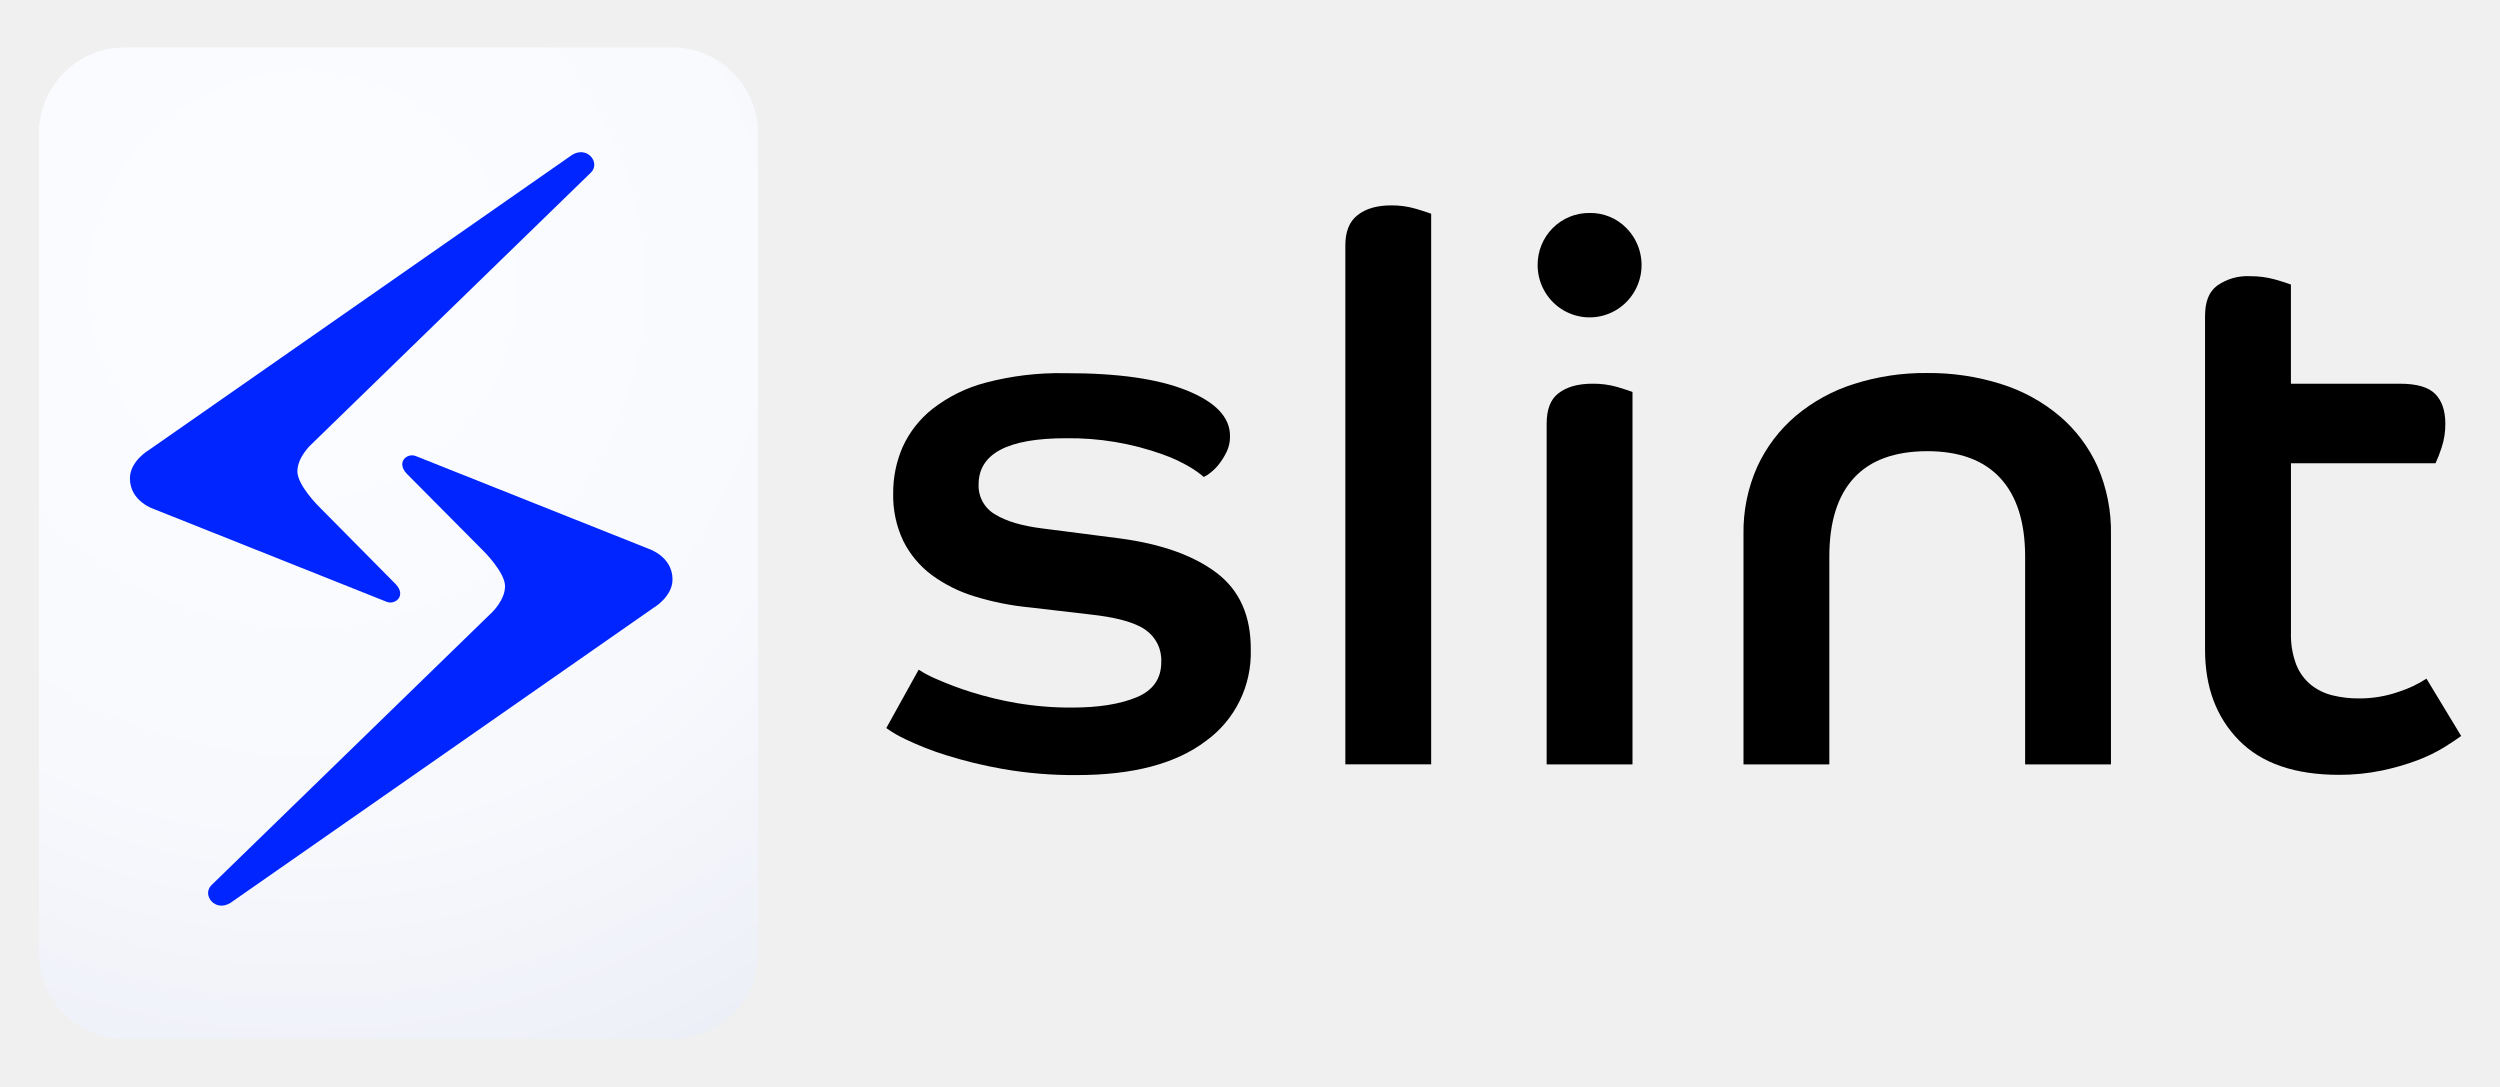
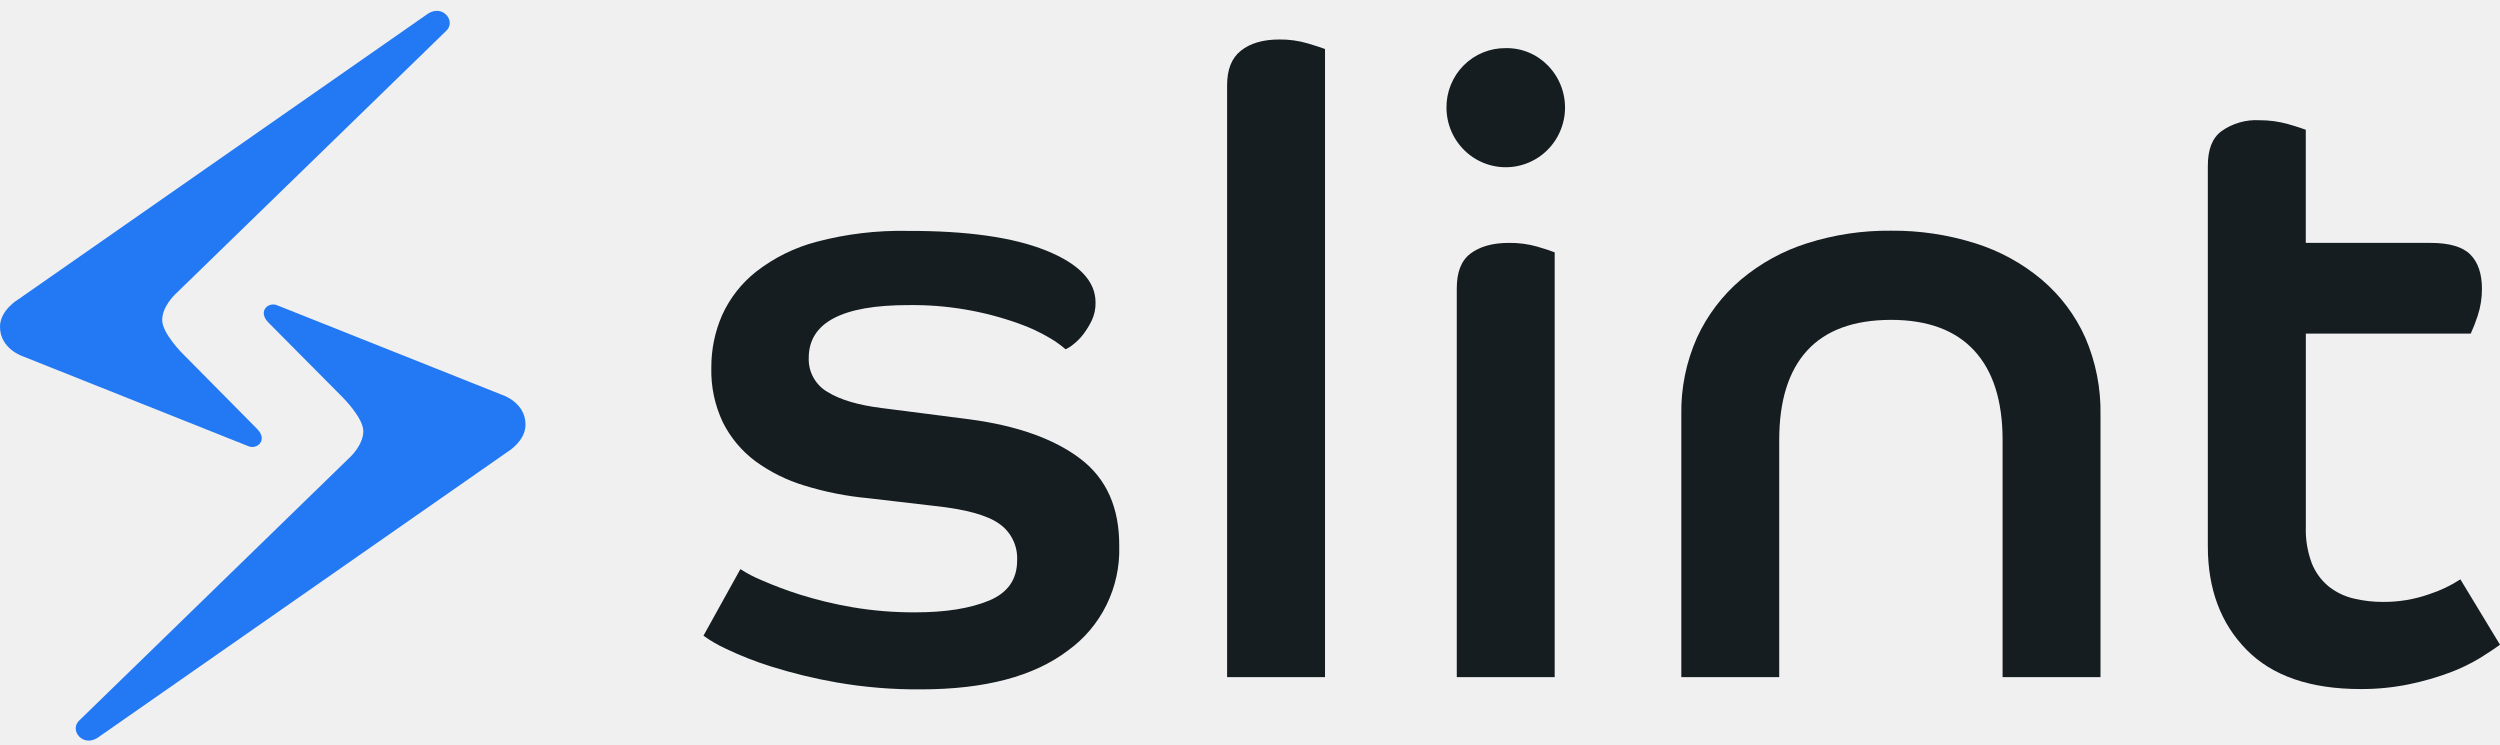
- <svg xmlns="http://www.w3.org/2000/svg" width="214" height="93" viewBox="0 0 214 93" fill="none">
-   <path d="M57.564 4.06H10.66C6.612 4.06 3.331 7.364 3.331 11.441V81.56C3.331 85.636 6.612 88.941 10.66 88.941H57.564C61.611 88.941 64.893 85.636 64.893 81.56V11.441C64.893 7.364 61.611 4.06 57.564 4.06Z" fill="url(#paint0_radial_1014_7541)" />
-   <path d="M19.718 77.293L55.933 52.035C55.933 52.035 57.568 51.091 57.568 49.6C57.568 47.614 55.501 46.968 55.501 46.968L35.578 39.034C34.867 38.754 33.888 39.54 34.804 40.536L41.4 47.179C41.4 47.179 43.232 48.991 43.232 50.179C43.232 51.368 42.107 52.427 42.107 52.427L18.106 75.765C17.252 76.596 18.406 78.101 19.718 77.293Z" fill="#0025FF" />
-   <path d="M48.971 13.26L12.756 38.514C12.756 38.514 11.121 39.459 11.121 40.95C11.121 42.935 13.188 43.581 13.188 43.581L33.111 51.519C33.822 51.796 34.804 51.01 33.885 50.017L27.289 43.352C27.289 43.352 25.456 41.544 25.456 40.352C25.456 39.16 26.581 38.104 26.581 38.104L50.569 14.784C51.437 13.954 50.286 12.448 48.971 13.26Z" fill="#0025FF" />
-   <path d="M104.138 49.035C102.159 47.539 99.387 46.555 95.82 46.083L89.246 45.238C87.482 45.019 86.129 44.618 85.186 44.035C84.739 43.78 84.37 43.406 84.12 42.954C83.87 42.503 83.748 41.99 83.768 41.473C83.768 38.831 86.26 37.511 91.243 37.514C94.076 37.474 96.894 37.946 99.561 38.909C100.38 39.198 101.168 39.569 101.914 40.016C102.312 40.251 102.689 40.523 103.039 40.828C103.249 40.733 103.446 40.609 103.621 40.459C103.895 40.244 104.142 39.996 104.354 39.721C104.603 39.396 104.819 39.047 104.999 38.68C105.201 38.255 105.3 37.788 105.289 37.318C105.289 35.716 104.054 34.417 101.584 33.421C99.114 32.424 95.644 31.932 91.174 31.945C88.88 31.898 86.591 32.171 84.372 32.757C82.723 33.187 81.178 33.949 79.829 34.997C78.724 35.865 77.844 36.989 77.263 38.274C76.725 39.511 76.45 40.849 76.457 42.2C76.418 43.625 76.717 45.038 77.329 46.323C77.901 47.461 78.728 48.45 79.744 49.212C80.867 50.035 82.121 50.659 83.453 51.058C84.996 51.534 86.584 51.849 88.191 51.999L93.218 52.586C95.539 52.831 97.15 53.274 98.052 53.914C98.493 54.219 98.849 54.633 99.086 55.116C99.323 55.6 99.432 56.136 99.404 56.675C99.404 58.104 98.695 59.11 97.278 59.693C95.862 60.276 94.029 60.568 91.782 60.568C90.186 60.578 88.592 60.448 87.018 60.181C85.699 59.953 84.397 59.639 83.119 59.239C82.145 58.933 81.187 58.574 80.25 58.166C79.688 57.935 79.148 57.654 78.638 57.324L75.867 62.321C76.393 62.699 76.954 63.025 77.542 63.295C78.638 63.82 79.769 64.265 80.928 64.627C82.543 65.135 84.189 65.535 85.856 65.827C87.943 66.19 90.057 66.364 92.174 66.347C96.984 66.347 100.669 65.373 103.229 63.424C104.452 62.541 105.442 61.368 106.111 60.01C106.779 58.652 107.107 57.149 107.066 55.634C107.09 52.731 106.114 50.531 104.138 49.035Z" fill="black" />
-   <path d="M119.092 17.581C117.847 17.581 116.894 17.866 116.19 18.427C115.487 18.988 115.161 19.855 115.161 21.01V65.428H122.508V18.297C122.291 18.212 121.863 18.069 121.218 17.877C120.528 17.674 119.811 17.574 119.092 17.581Z" fill="black" />
-   <path d="M136.07 18.231C135.483 18.224 134.902 18.335 134.359 18.558C133.816 18.78 133.323 19.11 132.909 19.528C132.494 19.945 132.167 20.442 131.946 20.988C131.725 21.535 131.614 22.121 131.621 22.711C131.625 23.446 131.808 24.169 132.155 24.816C132.502 25.463 133.001 26.015 133.609 26.421C134.218 26.828 134.916 27.077 135.643 27.148C136.369 27.218 137.102 27.108 137.776 26.826C138.45 26.544 139.045 26.099 139.508 25.53C139.971 24.962 140.289 24.288 140.432 23.567C140.575 22.846 140.54 22.1 140.329 21.396C140.119 20.692 139.739 20.051 139.225 19.53C138.815 19.108 138.323 18.775 137.781 18.552C137.238 18.328 136.656 18.219 136.07 18.231Z" fill="black" />
-   <path d="M136.315 32.845C135.069 32.845 134.116 33.118 133.413 33.657C132.709 34.196 132.394 35.06 132.394 36.278V65.432H139.741V33.554C139.525 33.465 139.096 33.325 138.451 33.13C137.757 32.931 137.037 32.836 136.315 32.845Z" fill="black" />
-   <path d="M176.283 35.598C174.813 34.366 173.115 33.439 171.288 32.871C169.244 32.227 167.112 31.91 164.971 31.93C162.84 31.907 160.718 32.225 158.686 32.871C156.87 33.444 155.183 34.371 153.721 35.598C152.32 36.787 151.194 38.271 150.423 39.946C149.608 41.773 149.205 43.759 149.243 45.762V65.432H156.59V47.644C156.59 44.691 157.289 42.451 158.686 40.923C160.083 39.396 162.178 38.628 164.971 38.621C167.719 38.621 169.803 39.388 171.222 40.923C172.641 42.459 173.351 44.699 173.351 47.644V65.432H180.698V45.762C180.737 43.763 180.347 41.779 179.555 39.946C178.801 38.268 177.683 36.782 176.283 35.598Z" fill="black" />
-   <path d="M207.705 58.092C206.982 58.561 206.203 58.933 205.385 59.199C204.268 59.595 203.092 59.794 201.908 59.786C201.159 59.789 200.412 59.703 199.683 59.528C199.002 59.367 198.364 59.057 197.814 58.62C197.258 58.161 196.826 57.568 196.558 56.896C196.228 56.016 196.075 55.08 196.107 54.14V39.654H208.481C208.679 39.222 208.851 38.778 208.998 38.326C209.217 37.666 209.326 36.974 209.321 36.278C209.321 35.17 209.031 34.3 208.448 33.717C207.866 33.133 206.865 32.846 205.447 32.846H196.103V24.357C195.887 24.269 195.447 24.129 194.78 23.933C194.078 23.735 193.351 23.637 192.622 23.642C191.613 23.584 190.614 23.87 189.786 24.453C189.082 24.974 188.752 25.834 188.752 27.062V55.623C188.752 58.822 189.72 61.405 191.655 63.373C193.589 65.341 196.448 66.326 200.229 66.326C201.46 66.33 202.688 66.206 203.894 65.957C204.924 65.742 205.937 65.45 206.924 65.082C207.719 64.785 208.484 64.415 209.211 63.975C209.834 63.584 210.322 63.259 210.676 63L207.705 58.092Z" fill="black" />
+ <svg xmlns="http://www.w3.org/2000/svg" width="141" height="42" viewBox="0 0 141 42" fill="none">
+   <g clip-path="url(#clip0_1_149)">
+     <path d="M5.486 41.623L28.596 25.505C28.596 25.505 29.639 24.902 29.639 23.95C29.639 22.683 28.32 22.271 28.32 22.271L15.607 17.208C15.153 17.029 14.528 17.53 15.113 18.166L19.322 22.405C19.322 22.405 20.491 23.562 20.491 24.32C20.491 25.078 19.773 25.754 19.773 25.754L4.457 40.648C3.912 41.178 4.649 42.138 5.486 41.623Z" fill="#2379F4" />
+     <path d="M24.153 0.76L1.043 16.876C1.043 16.876 0 17.479 0 18.43C0 19.697 1.319 20.109 1.319 20.109L14.033 25.175C14.486 25.352 15.113 24.85 14.526 24.216L10.317 19.963C10.317 19.963 9.148 18.809 9.148 18.049C9.148 17.288 9.866 16.614 9.866 16.614L25.173 1.733C25.727 1.203 24.993 0.242 24.153 0.76Z" fill="#2379F4" />
+     <path d="M60.924 25.868C59.437 24.744 57.353 24.004 54.672 23.649L49.731 23.014C48.405 22.849 47.388 22.548 46.679 22.11C46.343 21.918 46.066 21.637 45.878 21.297C45.69 20.958 45.599 20.573 45.613 20.184C45.613 18.198 47.486 17.206 51.232 17.208C53.361 17.178 55.479 17.534 57.484 18.257C58.099 18.474 58.692 18.753 59.252 19.089C59.552 19.266 59.835 19.47 60.098 19.699C60.256 19.628 60.404 19.535 60.536 19.422C60.742 19.261 60.927 19.074 61.087 18.867C61.273 18.623 61.436 18.361 61.571 18.085C61.723 17.765 61.797 17.415 61.789 17.061C61.789 15.857 60.861 14.881 59.004 14.132C57.148 13.383 54.54 13.013 51.18 13.023C49.456 12.987 47.736 13.193 46.068 13.633C44.828 13.956 43.667 14.529 42.653 15.316C41.823 15.969 41.161 16.814 40.725 17.78C40.32 18.71 40.113 19.715 40.119 20.731C40.089 21.802 40.314 22.864 40.774 23.829C41.204 24.685 41.825 25.428 42.589 26.001C43.433 26.619 44.376 27.088 45.377 27.388C46.536 27.746 47.73 27.983 48.938 28.095L52.717 28.536C54.461 28.721 55.672 29.054 56.349 29.535C56.681 29.764 56.949 30.075 57.127 30.439C57.305 30.802 57.387 31.205 57.366 31.61C57.366 32.684 56.833 33.441 55.768 33.879C54.703 34.317 53.326 34.536 51.637 34.536C50.437 34.543 49.239 34.446 48.056 34.245C47.065 34.074 46.086 33.838 45.126 33.538C44.393 33.307 43.674 33.038 42.969 32.73C42.547 32.557 42.141 32.346 41.758 32.098L39.675 35.854C40.071 36.138 40.492 36.383 40.934 36.586C41.758 36.98 42.608 37.315 43.479 37.587C44.693 37.969 45.93 38.27 47.183 38.489C48.751 38.762 50.34 38.893 51.931 38.88C55.547 38.88 58.317 38.148 60.241 36.683C61.16 36.019 61.904 35.138 62.407 34.117C62.909 33.096 63.156 31.967 63.125 30.828C63.143 28.645 62.41 26.992 60.924 25.868Z" fill="#151D21" />
+     <path d="M72.164 2.227C71.228 2.227 70.511 2.44 69.983 2.862C69.454 3.284 69.209 3.935 69.209 4.804V38.189H74.731V2.765C74.568 2.701 74.246 2.593 73.761 2.449C73.243 2.296 72.704 2.221 72.164 2.227Z" fill="#151D21" />
+     <path d="M84.924 2.715C84.484 2.71 84.047 2.793 83.639 2.961C83.231 3.128 82.86 3.376 82.549 3.69C82.237 4.003 81.991 4.377 81.825 4.788C81.659 5.198 81.576 5.639 81.581 6.082C81.584 6.635 81.721 7.178 81.982 7.665C82.243 8.151 82.618 8.565 83.075 8.871C83.532 9.176 84.057 9.364 84.603 9.417C85.15 9.47 85.7 9.387 86.207 9.175C86.714 8.963 87.161 8.629 87.509 8.201C87.857 7.774 88.095 7.267 88.203 6.725C88.311 6.184 88.284 5.623 88.126 5.094C87.968 4.565 87.683 4.083 87.296 3.691C86.987 3.374 86.618 3.124 86.21 2.956C85.802 2.788 85.365 2.706 84.924 2.715V2.715Z" fill="#151D21" />
+     <path d="M85.109 13.699C84.172 13.699 83.456 13.905 82.927 14.309C82.399 14.714 82.162 15.364 82.162 16.279V38.192H87.684V14.232C87.522 14.165 87.199 14.06 86.715 13.913C86.192 13.764 85.651 13.692 85.109 13.699Z" fill="#151D21" />
+     <path d="M115.149 15.768C114.044 14.842 112.768 14.146 111.395 13.719C109.859 13.235 108.256 12.996 106.647 13.011C105.045 12.995 103.451 13.233 101.923 13.719C100.558 14.149 99.29 14.846 98.191 15.768C97.138 16.662 96.292 17.778 95.713 19.036C95.1 20.409 94.797 21.902 94.826 23.408V38.192H100.348V24.822C100.348 22.603 100.873 20.919 101.923 19.771C102.973 18.623 104.548 18.046 106.647 18.04C108.712 18.04 110.279 18.617 111.345 19.771C112.412 20.925 112.946 22.609 112.946 24.822V38.192H118.468V23.408C118.497 21.905 118.204 20.414 117.608 19.036C117.042 17.775 116.202 16.658 115.149 15.768V15.768Z" fill="#151D21" />
+     <path d="M138.766 32.675C138.224 33.027 137.637 33.307 137.023 33.507C136.183 33.805 135.299 33.954 134.409 33.948C133.846 33.951 133.285 33.886 132.737 33.754C132.225 33.633 131.745 33.4 131.333 33.072C130.915 32.727 130.59 32.281 130.388 31.776C130.14 31.115 130.025 30.411 130.049 29.704V18.817H139.35C139.498 18.492 139.628 18.158 139.739 17.818C139.903 17.322 139.985 16.802 139.981 16.279C139.981 15.447 139.763 14.792 139.325 14.354C138.888 13.916 138.136 13.699 137.07 13.699H130.046V7.319C129.884 7.253 129.553 7.147 129.052 7C128.524 6.852 127.978 6.778 127.43 6.781C126.672 6.738 125.921 6.953 125.298 7.392C124.769 7.783 124.522 8.429 124.522 9.353V30.819C124.522 33.223 125.249 35.165 126.703 36.644C128.157 38.124 130.305 38.863 133.148 38.863C134.073 38.867 134.996 38.774 135.902 38.586C136.677 38.425 137.438 38.205 138.18 37.929C138.777 37.706 139.352 37.427 139.898 37.096C140.367 36.802 140.734 36.558 141 36.364L138.766 32.675Z" fill="#151D21" />
+   </g>
  <defs>
-     <radialGradient id="paint0_radial_1014_7541" cx="0" cy="0" r="1" gradientUnits="userSpaceOnUse" gradientTransform="translate(25.9072 24.2981) scale(86.2046 86.8184)">
-       <stop offset="0.15" stop-color="#FBFCFF" />
-       <stop offset="0.53" stop-color="#F8F9FD" />
-       <stop offset="0.82" stop-color="#EEF0F8" />
-       <stop offset="1" stop-color="#E4E6F3" />
-     </radialGradient>
+     <clipPath id="clip0_1_149">
+       <rect width="141" height="42" fill="white" />
+     </clipPath>
  </defs>
</svg>
